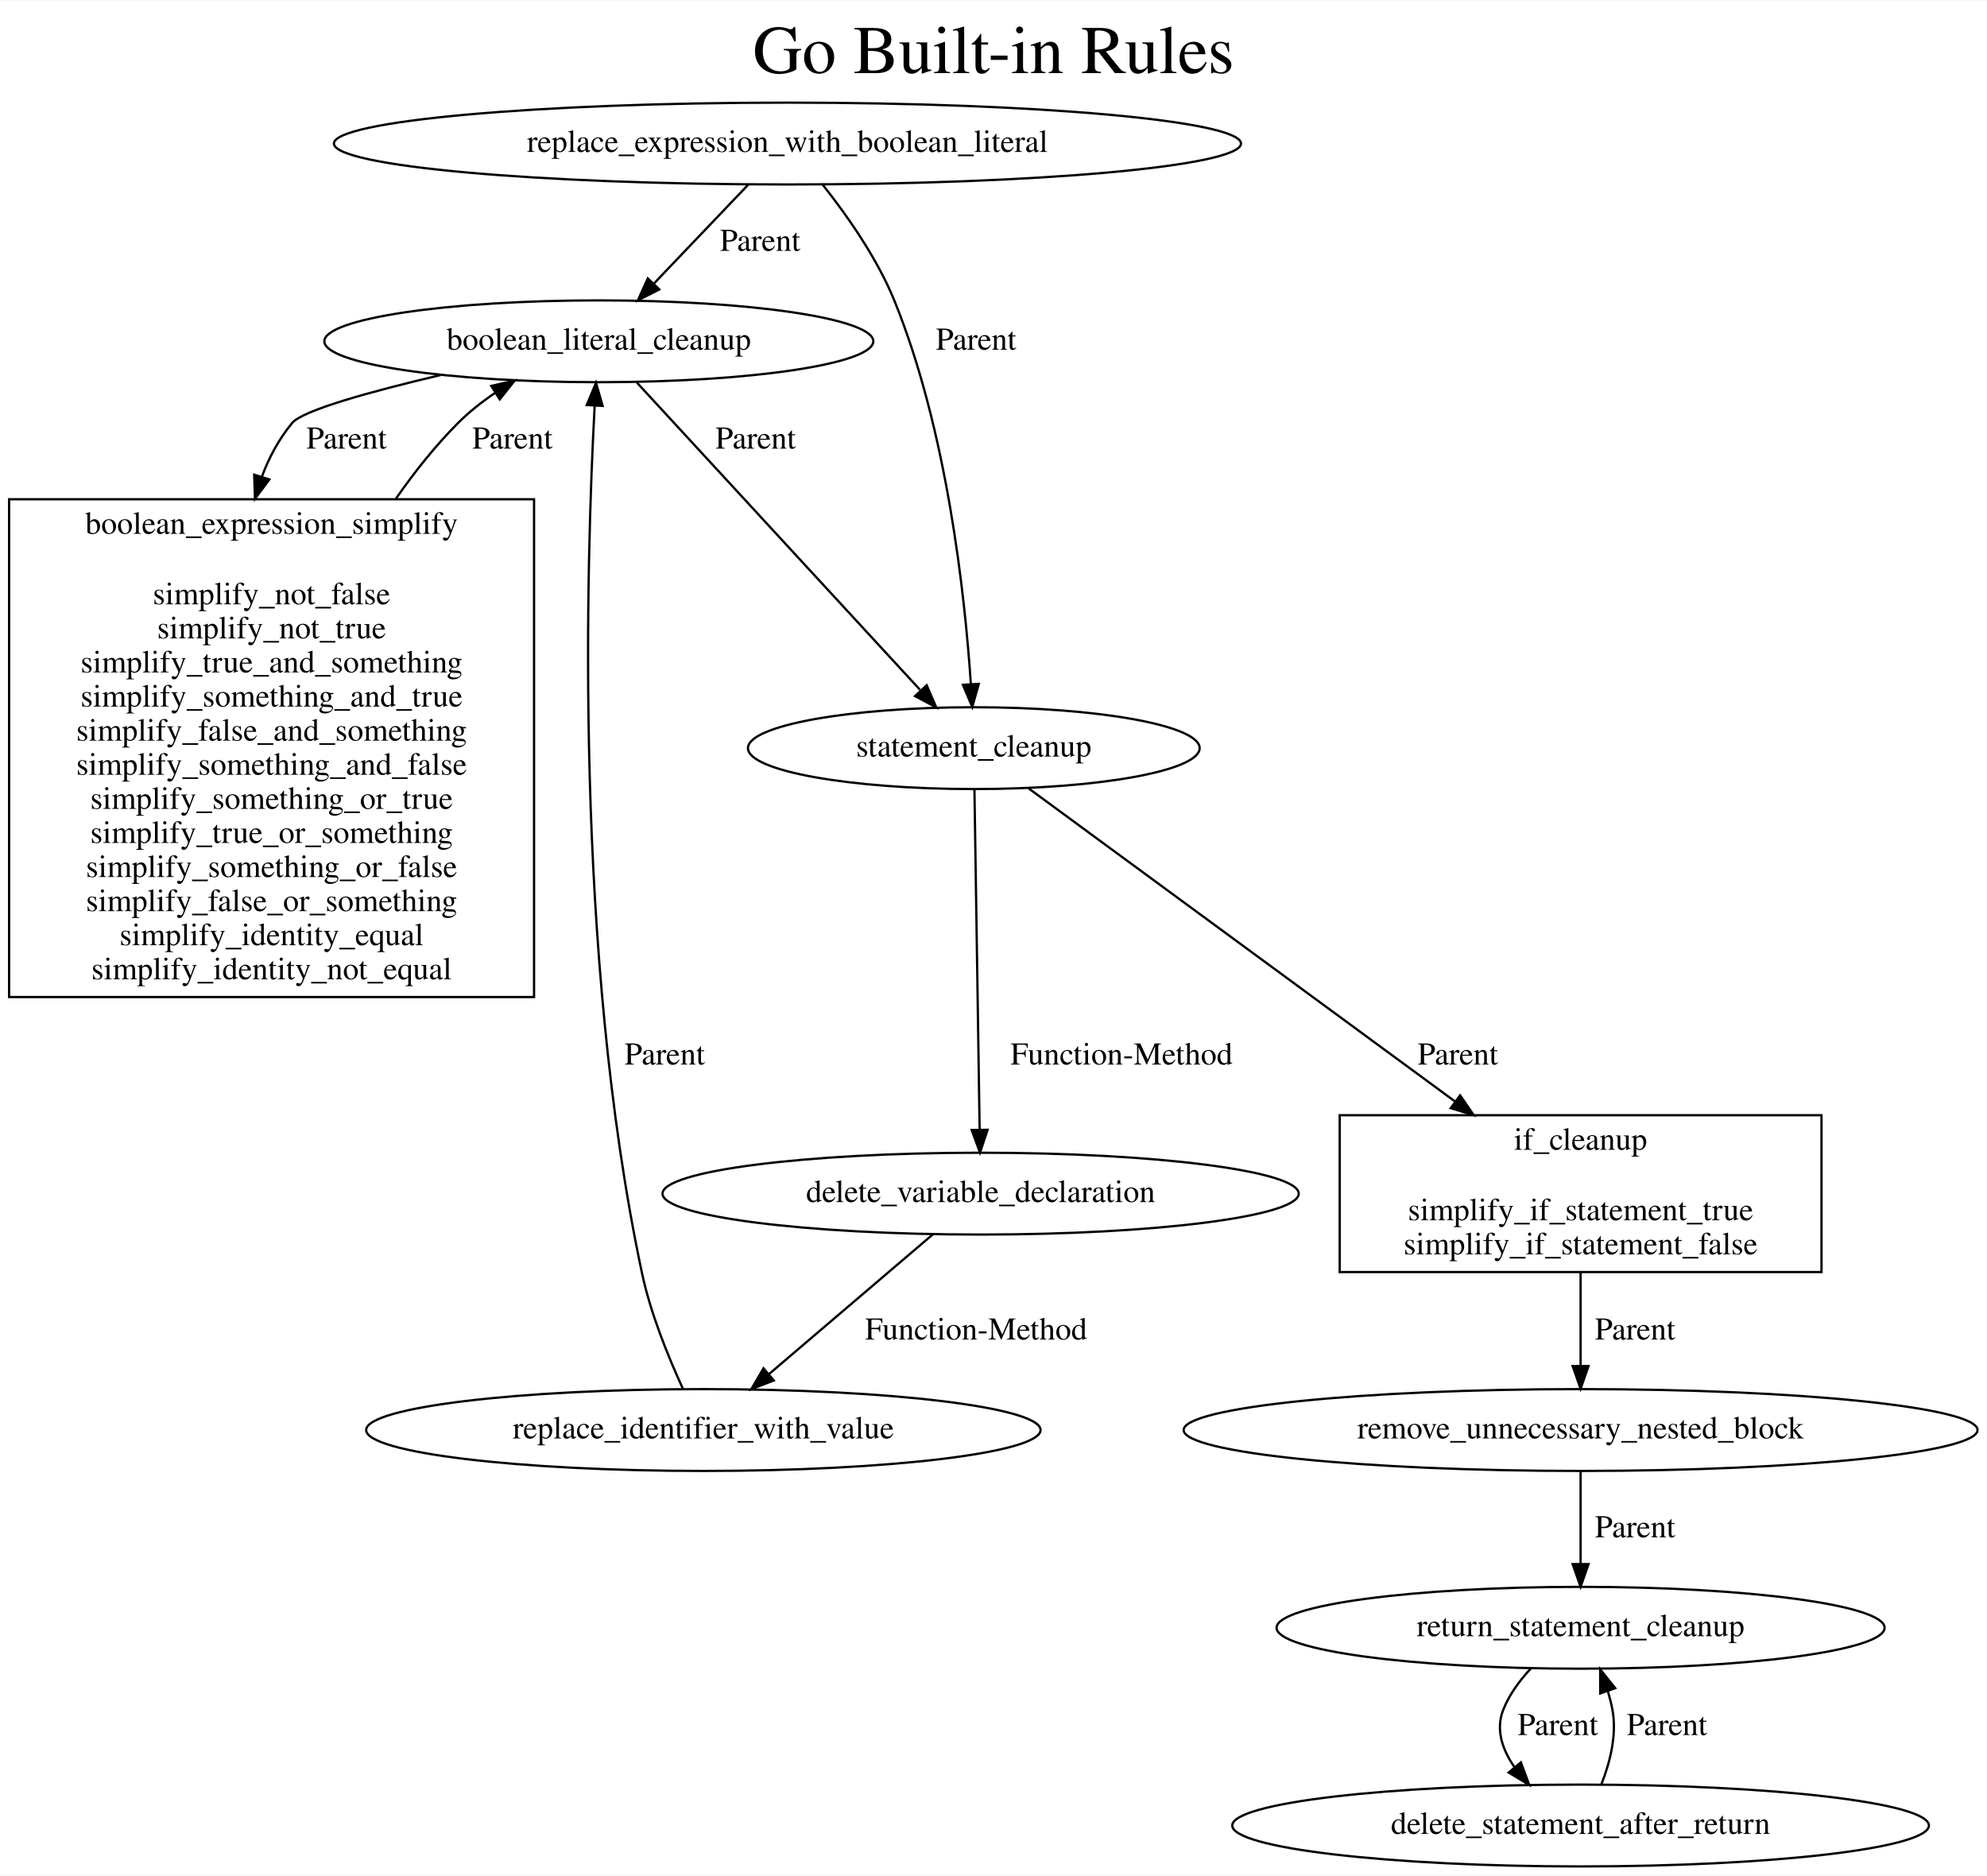
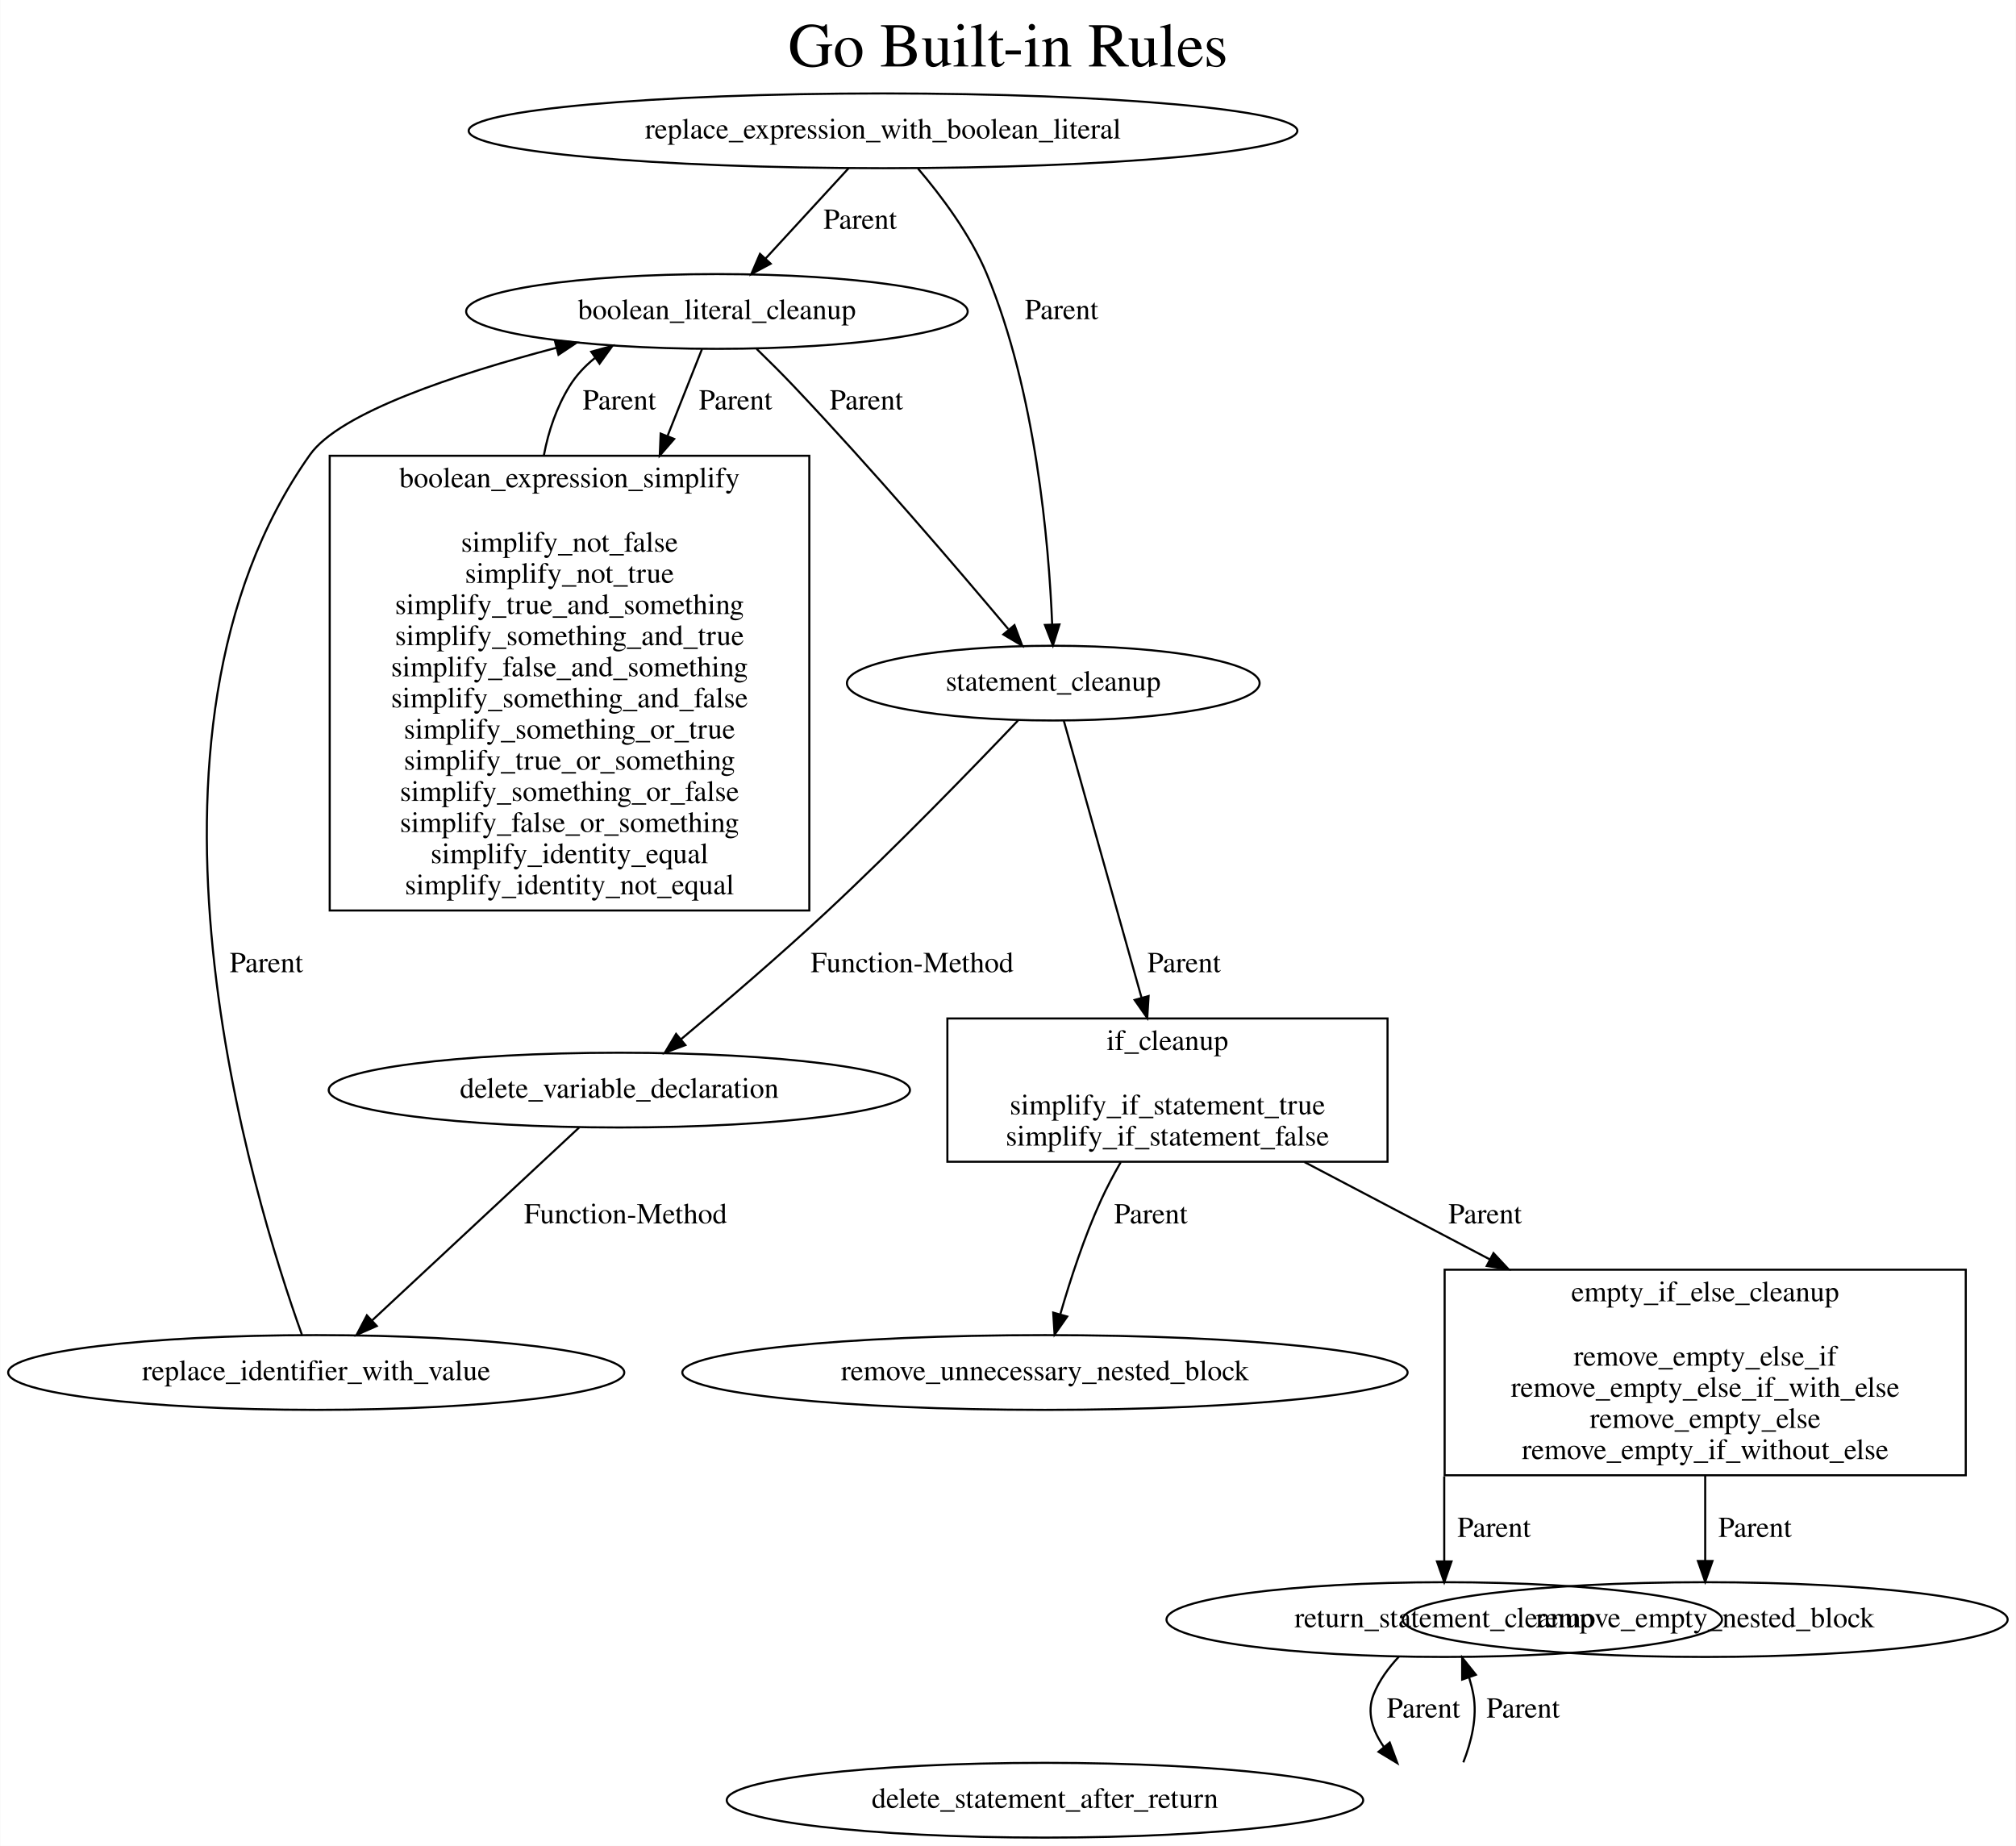
- <svg xmlns="http://www.w3.org/2000/svg" width="874pt" height="825pt" viewBox="0.00 0.00 874.33 825.00">
-   <g id="graph0" class="graph" transform="scale(1 1) rotate(0) translate(4 821)">
-     <polygon fill="#ffffff" stroke="transparent" points="-4,4 -4,-821 870.335,-821 870.335,4 -4,4" />
-     <text text-anchor="middle" x="433.167" y="-789" font-family="Times,serif" font-size="30.00" fill="#000000">Go Built-in Rules</text>
+ <svg xmlns="http://www.w3.org/2000/svg" width="971pt" height="889pt" viewBox="0.00 0.00 970.77 889.00">
+   <g id="graph0" class="graph" transform="scale(1 1) rotate(0) translate(4 885)">
+     <polygon fill="#ffffff" stroke="transparent" points="-4,4 -4,-885 966.774,-885 966.774,4 -4,4" />
+     <text text-anchor="middle" x="481.387" y="-853" font-family="Times,serif" font-size="30.00" fill="#000000">Go Built-in Rules</text>
    <g id="node1" class="node">
-       <ellipse fill="none" stroke="#000000" cx="342.5" cy="-758" rx="199.565" ry="18" />
-       <text text-anchor="middle" x="342.5" y="-754.3" font-family="Times,serif" font-size="14.00" fill="#000000">replace_expression_with_boolean_literal</text>
+       <ellipse fill="none" stroke="#000000" cx="421.187" cy="-822" rx="199.565" ry="18" />
+       <text text-anchor="middle" x="421.187" y="-818.3" font-family="Times,serif" font-size="14.00" fill="#000000">replace_expression_with_boolean_literal</text>
    </g>
    <g id="node2" class="node">
-       <ellipse fill="none" stroke="#000000" cx="259.5" cy="-671" rx="120.779" ry="18" />
-       <text text-anchor="middle" x="259.5" y="-667.3" font-family="Times,serif" font-size="14.00" fill="#000000">boolean_literal_cleanup</text>
+       <ellipse fill="none" stroke="#000000" cx="341.187" cy="-735" rx="120.779" ry="18" />
+       <text text-anchor="middle" x="341.187" y="-731.3" font-family="Times,serif" font-size="14.00" fill="#000000">boolean_literal_cleanup</text>
    </g>
    <g id="edge1" class="edge">
-       <path fill="none" stroke="#000000" d="M325.302,-739.973C313.283,-727.375 297.065,-710.375 283.738,-696.405" />
-       <polygon fill="#000000" stroke="#000000" points="286.111,-693.823 276.676,-689.003 281.046,-698.655 286.111,-693.823" />
-       <text text-anchor="middle" x="330.5" y="-710.8" font-family="Times,serif" font-size="14.00" fill="#000000">Parent</text>
+       <path fill="none" stroke="#000000" d="M404.611,-803.973C393.026,-791.375 377.394,-774.375 364.548,-760.405" />
+       <polygon fill="#000000" stroke="#000000" points="367.087,-757.995 357.742,-753.003 361.934,-762.734 367.087,-757.995" />
+       <text text-anchor="middle" x="410.187" y="-774.8" font-family="Times,serif" font-size="14.00" fill="#000000">Parent</text>
    </g>
    <g id="node4" class="node">
-       <ellipse fill="none" stroke="#000000" cx="424.5" cy="-492" rx="99.382" ry="18" />
-       <text text-anchor="middle" x="424.5" y="-488.3" font-family="Times,serif" font-size="14.00" fill="#000000">statement_cleanup</text>
+       <ellipse fill="none" stroke="#000000" cx="503.187" cy="-556" rx="99.382" ry="18" />
+       <text text-anchor="middle" x="503.187" y="-552.3" font-family="Times,serif" font-size="14.00" fill="#000000">statement_cleanup</text>
    </g>
    <g id="edge2" class="edge">
-       <path fill="none" stroke="#000000" d="M357.989,-739.913C368.505,-726.666 381.844,-707.792 389.5,-689 412.742,-631.955 420.579,-559.415 423.2,-520.217" />
-       <polygon fill="#000000" stroke="#000000" points="426.703,-520.279 423.81,-510.086 419.716,-519.858 426.703,-520.279" />
-       <text text-anchor="middle" x="425.5" y="-667.3" font-family="Times,serif" font-size="14.00" fill="#000000">Parent</text>
+       <path fill="none" stroke="#000000" d="M438.025,-803.834C449.23,-790.698 463.292,-771.987 471.187,-753 494.777,-696.265 501.04,-623.606 502.662,-584.305" />
+       <polygon fill="#000000" stroke="#000000" points="506.165,-584.259 503.006,-574.146 499.169,-584.022 506.165,-584.259" />
+       <text text-anchor="middle" x="507.187" y="-731.3" font-family="Times,serif" font-size="14.00" fill="#000000">Parent</text>
    </g>
    <g id="node3" class="node">
-       <polygon fill="none" stroke="#000000" points="0,-382.5 0,-601.5 231,-601.5 231,-382.5 0,-382.5" />
-       <text text-anchor="middle" x="115.5" y="-586.3" font-family="Times,serif" font-size="14.00" fill="#000000">boolean_expression_simplify</text>
-       <text text-anchor="middle" x="115.5" y="-555.3" font-family="Times,serif" font-size="14.00" fill="#000000">simplify_not_false</text>
-       <text text-anchor="middle" x="115.5" y="-540.3" font-family="Times,serif" font-size="14.00" fill="#000000">simplify_not_true</text>
-       <text text-anchor="middle" x="115.5" y="-525.3" font-family="Times,serif" font-size="14.00" fill="#000000">simplify_true_and_something</text>
-       <text text-anchor="middle" x="115.5" y="-510.3" font-family="Times,serif" font-size="14.00" fill="#000000">simplify_something_and_true</text>
-       <text text-anchor="middle" x="115.5" y="-495.3" font-family="Times,serif" font-size="14.00" fill="#000000">simplify_false_and_something</text>
-       <text text-anchor="middle" x="115.5" y="-480.3" font-family="Times,serif" font-size="14.00" fill="#000000">simplify_something_and_false</text>
-       <text text-anchor="middle" x="115.5" y="-465.3" font-family="Times,serif" font-size="14.00" fill="#000000">simplify_something_or_true</text>
-       <text text-anchor="middle" x="115.5" y="-450.3" font-family="Times,serif" font-size="14.00" fill="#000000">simplify_true_or_something</text>
-       <text text-anchor="middle" x="115.5" y="-435.3" font-family="Times,serif" font-size="14.00" fill="#000000">simplify_something_or_false</text>
-       <text text-anchor="middle" x="115.5" y="-420.3" font-family="Times,serif" font-size="14.00" fill="#000000">simplify_false_or_something</text>
-       <text text-anchor="middle" x="115.5" y="-405.3" font-family="Times,serif" font-size="14.00" fill="#000000">simplify_identity_equal</text>
-       <text text-anchor="middle" x="115.5" y="-390.3" font-family="Times,serif" font-size="14.00" fill="#000000">simplify_identity_not_equal</text>
+       <polygon fill="none" stroke="#000000" points="154.687,-446.5 154.687,-665.5 385.687,-665.5 385.687,-446.5 154.687,-446.5" />
+       <text text-anchor="middle" x="270.187" y="-650.3" font-family="Times,serif" font-size="14.00" fill="#000000">boolean_expression_simplify</text>
+       <text text-anchor="middle" x="270.187" y="-619.3" font-family="Times,serif" font-size="14.00" fill="#000000">simplify_not_false</text>
+       <text text-anchor="middle" x="270.187" y="-604.3" font-family="Times,serif" font-size="14.00" fill="#000000">simplify_not_true</text>
+       <text text-anchor="middle" x="270.187" y="-589.3" font-family="Times,serif" font-size="14.00" fill="#000000">simplify_true_and_something</text>
+       <text text-anchor="middle" x="270.187" y="-574.3" font-family="Times,serif" font-size="14.00" fill="#000000">simplify_something_and_true</text>
+       <text text-anchor="middle" x="270.187" y="-559.3" font-family="Times,serif" font-size="14.00" fill="#000000">simplify_false_and_something</text>
+       <text text-anchor="middle" x="270.187" y="-544.3" font-family="Times,serif" font-size="14.00" fill="#000000">simplify_something_and_false</text>
+       <text text-anchor="middle" x="270.187" y="-529.3" font-family="Times,serif" font-size="14.00" fill="#000000">simplify_something_or_true</text>
+       <text text-anchor="middle" x="270.187" y="-514.3" font-family="Times,serif" font-size="14.00" fill="#000000">simplify_true_or_something</text>
+       <text text-anchor="middle" x="270.187" y="-499.3" font-family="Times,serif" font-size="14.00" fill="#000000">simplify_something_or_false</text>
+       <text text-anchor="middle" x="270.187" y="-484.3" font-family="Times,serif" font-size="14.00" fill="#000000">simplify_false_or_something</text>
+       <text text-anchor="middle" x="270.187" y="-469.3" font-family="Times,serif" font-size="14.00" fill="#000000">simplify_identity_equal</text>
+       <text text-anchor="middle" x="270.187" y="-454.3" font-family="Times,serif" font-size="14.00" fill="#000000">simplify_identity_not_equal</text>
    </g>
    <g id="edge3" class="edge">
-       <path fill="none" stroke="#000000" d="M189.967,-656.17C159.314,-648.959 129.132,-640.652 124.5,-635 118.715,-627.941 114.403,-619.967 111.261,-611.487" />
-       <polygon fill="#000000" stroke="#000000" points="114.529,-610.211 108.195,-601.718 107.85,-612.308 114.529,-610.211" />
-       <text text-anchor="middle" x="148.5" y="-623.8" font-family="Times,serif" font-size="14.00" fill="#000000">Parent</text>
+       <path fill="none" stroke="#000000" d="M333.988,-716.851C329.715,-706.078 323.889,-691.391 317.486,-675.246" />
+       <polygon fill="#000000" stroke="#000000" points="320.596,-673.596 313.656,-665.591 314.089,-676.177 320.596,-673.596" />
+       <text text-anchor="middle" x="350.187" y="-687.8" font-family="Times,serif" font-size="14.00" fill="#000000">Parent</text>
    </g>
    <g id="edge4" class="edge">
-       <path fill="none" stroke="#000000" d="M276.229,-652.851C305.706,-620.873 366.973,-554.409 400.795,-517.717" />
-       <polygon fill="#000000" stroke="#000000" points="403.768,-519.655 407.972,-509.93 398.621,-514.911 403.768,-519.655" />
-       <text text-anchor="middle" x="328.5" y="-623.8" font-family="Times,serif" font-size="14.00" fill="#000000">Parent</text>
+       <path fill="none" stroke="#000000" d="M360.301,-716.974C366.14,-711.316 372.514,-704.984 378.187,-699 415.766,-659.36 457.049,-611.146 481.509,-582.051" />
+       <polygon fill="#000000" stroke="#000000" points="484.499,-583.933 488.241,-574.021 479.135,-579.436 484.499,-583.933" />
+       <text text-anchor="middle" x="413.187" y="-687.8" font-family="Times,serif" font-size="14.00" fill="#000000">Parent</text>
    </g>
    <g id="edge5" class="edge">
-       <path fill="none" stroke="#000000" d="M170.241,-601.786C178.504,-613.682 187.611,-625.057 197.5,-635 202.336,-639.862 207.962,-644.299 213.814,-648.268" />
-       <polygon fill="#000000" stroke="#000000" points="212.16,-651.363 222.484,-653.744 215.898,-645.445 212.16,-651.363" />
-       <text text-anchor="middle" x="221.5" y="-623.8" font-family="Times,serif" font-size="14.00" fill="#000000">Parent</text>
+       <path fill="none" stroke="#000000" d="M257.836,-665.693C260.053,-677.472 263.95,-688.846 270.187,-699 273.384,-704.206 277.594,-708.687 282.371,-712.539" />
+       <polygon fill="#000000" stroke="#000000" points="280.66,-715.611 290.869,-718.444 284.654,-709.863 280.66,-715.611" />
+       <text text-anchor="middle" x="294.187" y="-687.8" font-family="Times,serif" font-size="14.00" fill="#000000">Parent</text>
    </g>
    <g id="node5" class="node">
-       <ellipse fill="none" stroke="#000000" cx="427.5" cy="-296" rx="139.976" ry="18" />
-       <text text-anchor="middle" x="427.5" y="-292.3" font-family="Times,serif" font-size="14.00" fill="#000000">delete_variable_declaration</text>
+       <ellipse fill="none" stroke="#000000" cx="294.187" cy="-360" rx="139.976" ry="18" />
+       <text text-anchor="middle" x="294.187" y="-356.3" font-family="Times,serif" font-size="14.00" fill="#000000">delete_variable_declaration</text>
    </g>
    <g id="edge7" class="edge">
-       <path fill="none" stroke="#000000" d="M424.777,-473.912C425.301,-439.636 426.444,-365.006 427.069,-324.138" />
-       <polygon fill="#000000" stroke="#000000" points="430.57,-324.097 427.224,-314.044 423.571,-323.989 430.57,-324.097" />
-       <text text-anchor="middle" x="489.5" y="-352.8" font-family="Times,serif" font-size="14.00" fill="#000000">Function-Method</text>
+       <path fill="none" stroke="#000000" d="M486.241,-538.038C465.156,-515.893 427.821,-477.341 394.187,-446 371.217,-424.597 344.167,-401.451 323.996,-384.569" />
+       <polygon fill="#000000" stroke="#000000" points="326.001,-381.683 316.079,-377.968 321.519,-387.06 326.001,-381.683" />
+       <text text-anchor="middle" x="435.187" y="-416.8" font-family="Times,serif" font-size="14.00" fill="#000000">Function-Method</text>
    </g>
    <g id="node7" class="node">
-       <polygon fill="none" stroke="#000000" points="585.5,-261.5 585.5,-330.5 797.5,-330.5 797.5,-261.5 585.5,-261.5" />
-       <text text-anchor="middle" x="691.5" y="-315.3" font-family="Times,serif" font-size="14.00" fill="#000000">if_cleanup</text>
-       <text text-anchor="middle" x="691.5" y="-284.3" font-family="Times,serif" font-size="14.00" fill="#000000">simplify_if_statement_true</text>
-       <text text-anchor="middle" x="691.5" y="-269.3" font-family="Times,serif" font-size="14.00" fill="#000000">simplify_if_statement_false</text>
+       <polygon fill="none" stroke="#000000" points="452.187,-325.5 452.187,-394.5 664.187,-394.5 664.187,-325.5 452.187,-325.5" />
+       <text text-anchor="middle" x="558.187" y="-379.3" font-family="Times,serif" font-size="14.00" fill="#000000">if_cleanup</text>
+       <text text-anchor="middle" x="558.187" y="-348.3" font-family="Times,serif" font-size="14.00" fill="#000000">simplify_if_statement_true</text>
+       <text text-anchor="middle" x="558.187" y="-333.3" font-family="Times,serif" font-size="14.00" fill="#000000">simplify_if_statement_false</text>
    </g>
    <g id="edge6" class="edge">
-       <path fill="none" stroke="#000000" d="M448.665,-474.261C490.754,-443.364 578.521,-378.936 636.203,-336.593" />
-       <polygon fill="#000000" stroke="#000000" points="638.496,-339.251 644.486,-330.512 634.353,-333.608 638.496,-339.251" />
-       <text text-anchor="middle" x="637.5" y="-352.8" font-family="Times,serif" font-size="14.00" fill="#000000">Parent</text>
+       <path fill="none" stroke="#000000" d="M508.262,-537.912C516.707,-507.819 533.88,-446.62 545.707,-404.474" />
+       <polygon fill="#000000" stroke="#000000" points="549.109,-405.304 548.441,-394.731 542.369,-403.413 549.109,-405.304" />
+       <text text-anchor="middle" x="566.187" y="-416.8" font-family="Times,serif" font-size="14.00" fill="#000000">Parent</text>
    </g>
    <g id="node6" class="node">
-       <ellipse fill="none" stroke="#000000" cx="305.5" cy="-192" rx="148.374" ry="18" />
-       <text text-anchor="middle" x="305.5" y="-188.3" font-family="Times,serif" font-size="14.00" fill="#000000">replace_identifier_with_value</text>
+       <ellipse fill="none" stroke="#000000" cx="148.187" cy="-224" rx="148.374" ry="18" />
+       <text text-anchor="middle" x="148.187" y="-220.3" font-family="Times,serif" font-size="14.00" fill="#000000">replace_identifier_with_value</text>
    </g>
    <g id="edge8" class="edge">
-       <path fill="none" stroke="#000000" d="M406.527,-278.122C386.625,-261.156 356.546,-235.515 334.381,-216.62" />
-       <polygon fill="#000000" stroke="#000000" points="336.488,-213.817 326.607,-209.993 331.947,-219.144 336.488,-213.817" />
-       <text text-anchor="middle" x="425.5" y="-231.8" font-family="Times,serif" font-size="14.00" fill="#000000">Function-Method</text>
+       <path fill="none" stroke="#000000" d="M274.799,-341.94C249.165,-318.062 203.875,-275.874 174.982,-248.96" />
+       <polygon fill="#000000" stroke="#000000" points="177.358,-246.389 167.655,-242.134 172.586,-251.512 177.358,-246.389" />
+       <text text-anchor="middle" x="297.187" y="-295.8" font-family="Times,serif" font-size="14.00" fill="#000000">Function-Method</text>
    </g>
    <g id="edge9" class="edge">
-       <path fill="none" stroke="#000000" d="M296.468,-210.233C290.193,-223.858 282.301,-243.134 278.5,-261 248.578,-401.625 254.02,-575.269 257.668,-642.529" />
-       <polygon fill="#000000" stroke="#000000" points="254.188,-642.966 258.255,-652.749 261.176,-642.564 254.188,-642.966" />
-       <text text-anchor="middle" x="288.5" y="-352.8" font-family="Times,serif" font-size="14.00" fill="#000000">Parent</text>
+       <path fill="none" stroke="#000000" d="M141.299,-242.187C118.022,-307.007 48.954,-530.101 145.187,-666 159.571,-686.313 215.398,-704.776 263.809,-717.481" />
+       <polygon fill="#000000" stroke="#000000" points="263.137,-720.922 273.694,-720.024 264.881,-714.143 263.137,-720.922" />
+       <text text-anchor="middle" x="124.187" y="-416.8" font-family="Times,serif" font-size="14.00" fill="#000000">Parent</text>
    </g>
    <g id="node8" class="node">
-       <ellipse fill="none" stroke="#000000" cx="691.5" cy="-192" rx="174.669" ry="18" />
-       <text text-anchor="middle" x="691.5" y="-188.3" font-family="Times,serif" font-size="14.00" fill="#000000">remove_unnecessary_nested_block</text>
+       <polygon fill="none" stroke="#000000" points="691.687,-174.5 691.687,-273.5 942.687,-273.5 942.687,-174.5 691.687,-174.5" />
+       <text text-anchor="middle" x="817.187" y="-258.3" font-family="Times,serif" font-size="14.00" fill="#000000">empty_if_else_cleanup</text>
+       <text text-anchor="middle" x="817.187" y="-227.3" font-family="Times,serif" font-size="14.00" fill="#000000">remove_empty_else_if</text>
+       <text text-anchor="middle" x="817.187" y="-212.3" font-family="Times,serif" font-size="14.00" fill="#000000">remove_empty_else_if_with_else</text>
+       <text text-anchor="middle" x="817.187" y="-197.3" font-family="Times,serif" font-size="14.00" fill="#000000">remove_empty_else</text>
+       <text text-anchor="middle" x="817.187" y="-182.3" font-family="Times,serif" font-size="14.00" fill="#000000">remove_empty_if_without_else</text>
+     </g>
+     <g id="edge11" class="edge">
+       <path fill="none" stroke="#000000" d="M624.214,-325.33C651.359,-311.076 683.447,-294.226 713.585,-278.401" />
+       <polygon fill="#000000" stroke="#000000" points="715.22,-281.496 722.446,-273.748 711.966,-275.298 715.22,-281.496" />
+       <text text-anchor="middle" x="711.187" y="-295.8" font-family="Times,serif" font-size="14.00" fill="#000000">Parent</text>
+     </g>
+     <g id="node9" class="node">
+       <ellipse fill="none" stroke="#000000" cx="499.187" cy="-224" rx="174.669" ry="18" />
+       <text text-anchor="middle" x="499.187" y="-220.3" font-family="Times,serif" font-size="14.00" fill="#000000">remove_unnecessary_nested_block</text>
    </g>
    <g id="edge10" class="edge">
-       <path fill="none" stroke="#000000" d="M691.5,-261.37C691.5,-247.982 691.5,-232.859 691.5,-220.159" />
-       <polygon fill="#000000" stroke="#000000" points="695,-220.151 691.5,-210.151 688,-220.151 695,-220.151" />
-       <text text-anchor="middle" x="715.5" y="-231.8" font-family="Times,serif" font-size="14.00" fill="#000000">Parent</text>
+       <path fill="none" stroke="#000000" d="M535.683,-325.262C532.264,-319.294 528.958,-313.061 526.187,-307 518.124,-289.365 511.375,-268.621 506.641,-252.282" />
+       <polygon fill="#000000" stroke="#000000" points="509.9,-250.941 503.828,-242.259 503.161,-252.833 509.9,-250.941" />
+       <text text-anchor="middle" x="550.187" y="-295.8" font-family="Times,serif" font-size="14.00" fill="#000000">Parent</text>
+     </g>
+     <g id="node12" class="node">
+       <ellipse fill="none" stroke="#000000" cx="817.187" cy="-105" rx="145.674" ry="18" />
+       <text text-anchor="middle" x="817.187" y="-101.3" font-family="Times,serif" font-size="14.00" fill="#000000">remove_empty_nested_block</text>
+     </g>
+     <g id="edge12" class="edge">
+       <path fill="none" stroke="#000000" d="M817.187,-174.223C817.187,-160.233 817.187,-145.506 817.187,-133.249" />
+       <polygon fill="#000000" stroke="#000000" points="820.687,-133.195 817.187,-123.195 813.687,-133.195 820.687,-133.195" />
+       <text text-anchor="middle" x="841.187" y="-144.8" font-family="Times,serif" font-size="14.00" fill="#000000">Parent</text>
    </g>
    <g id="node9" class="node">
      <ellipse fill="none" stroke="#000000" cx="691.5" cy="-105" rx="133.776" ry="18" />
      <text text-anchor="middle" x="691.5" y="-101.3" font-family="Times,serif" font-size="14.00" fill="#000000">return_statement_cleanup</text>
    </g>
    <g id="edge11" class="edge">
      <path fill="none" stroke="#000000" d="M691.5,-173.974C691.5,-162.192 691.5,-146.561 691.5,-133.158" />
      <polygon fill="#000000" stroke="#000000" points="695,-133.003 691.5,-123.003 688,-133.003 695,-133.003" />
      <text text-anchor="middle" x="715.5" y="-144.8" font-family="Times,serif" font-size="14.00" fill="#000000">Parent</text>
    </g>
-     <g id="node10" class="node">
-       <ellipse fill="none" stroke="#000000" cx="691.5" cy="-18" rx="153.273" ry="18" />
-       <text text-anchor="middle" x="691.5" y="-14.3" font-family="Times,serif" font-size="14.00" fill="#000000">delete_statement_after_return</text>
+     <g id="node11" class="node">
+       <ellipse fill="none" stroke="#000000" cx="499.187" cy="-18" rx="153.273" ry="18" />
+       <text text-anchor="middle" x="499.187" y="-14.3" font-family="Times,serif" font-size="14.00" fill="#000000">delete_statement_after_return</text>
    </g>
    <g id="edge12" class="edge">
      <path fill="none" stroke="#000000" d="M669.693,-87.172C664.746,-81.893 660.168,-75.71 657.5,-69 654.035,-60.286 656.985,-51.528 662.343,-43.788" />
      <polygon fill="#000000" stroke="#000000" points="665.24,-45.778 668.914,-35.841 659.845,-41.318 665.24,-45.778" />
      <text text-anchor="middle" x="681.5" y="-57.8" font-family="Times,serif" font-size="14.00" fill="#000000">Parent</text>
    </g>
    <g id="edge13" class="edge">
      <path fill="none" stroke="#000000" d="M700.689,-36.242C704.483,-45.892 707.565,-57.99 705.5,-69 704.996,-71.688 704.297,-74.433 703.478,-77.149" />
      <polygon fill="#000000" stroke="#000000" points="700.134,-76.108 700.122,-86.702 706.739,-78.428 700.134,-76.108" />
      <text text-anchor="middle" x="729.5" y="-57.8" font-family="Times,serif" font-size="14.00" fill="#000000">Parent</text>
    </g>
  </g>
</svg>
